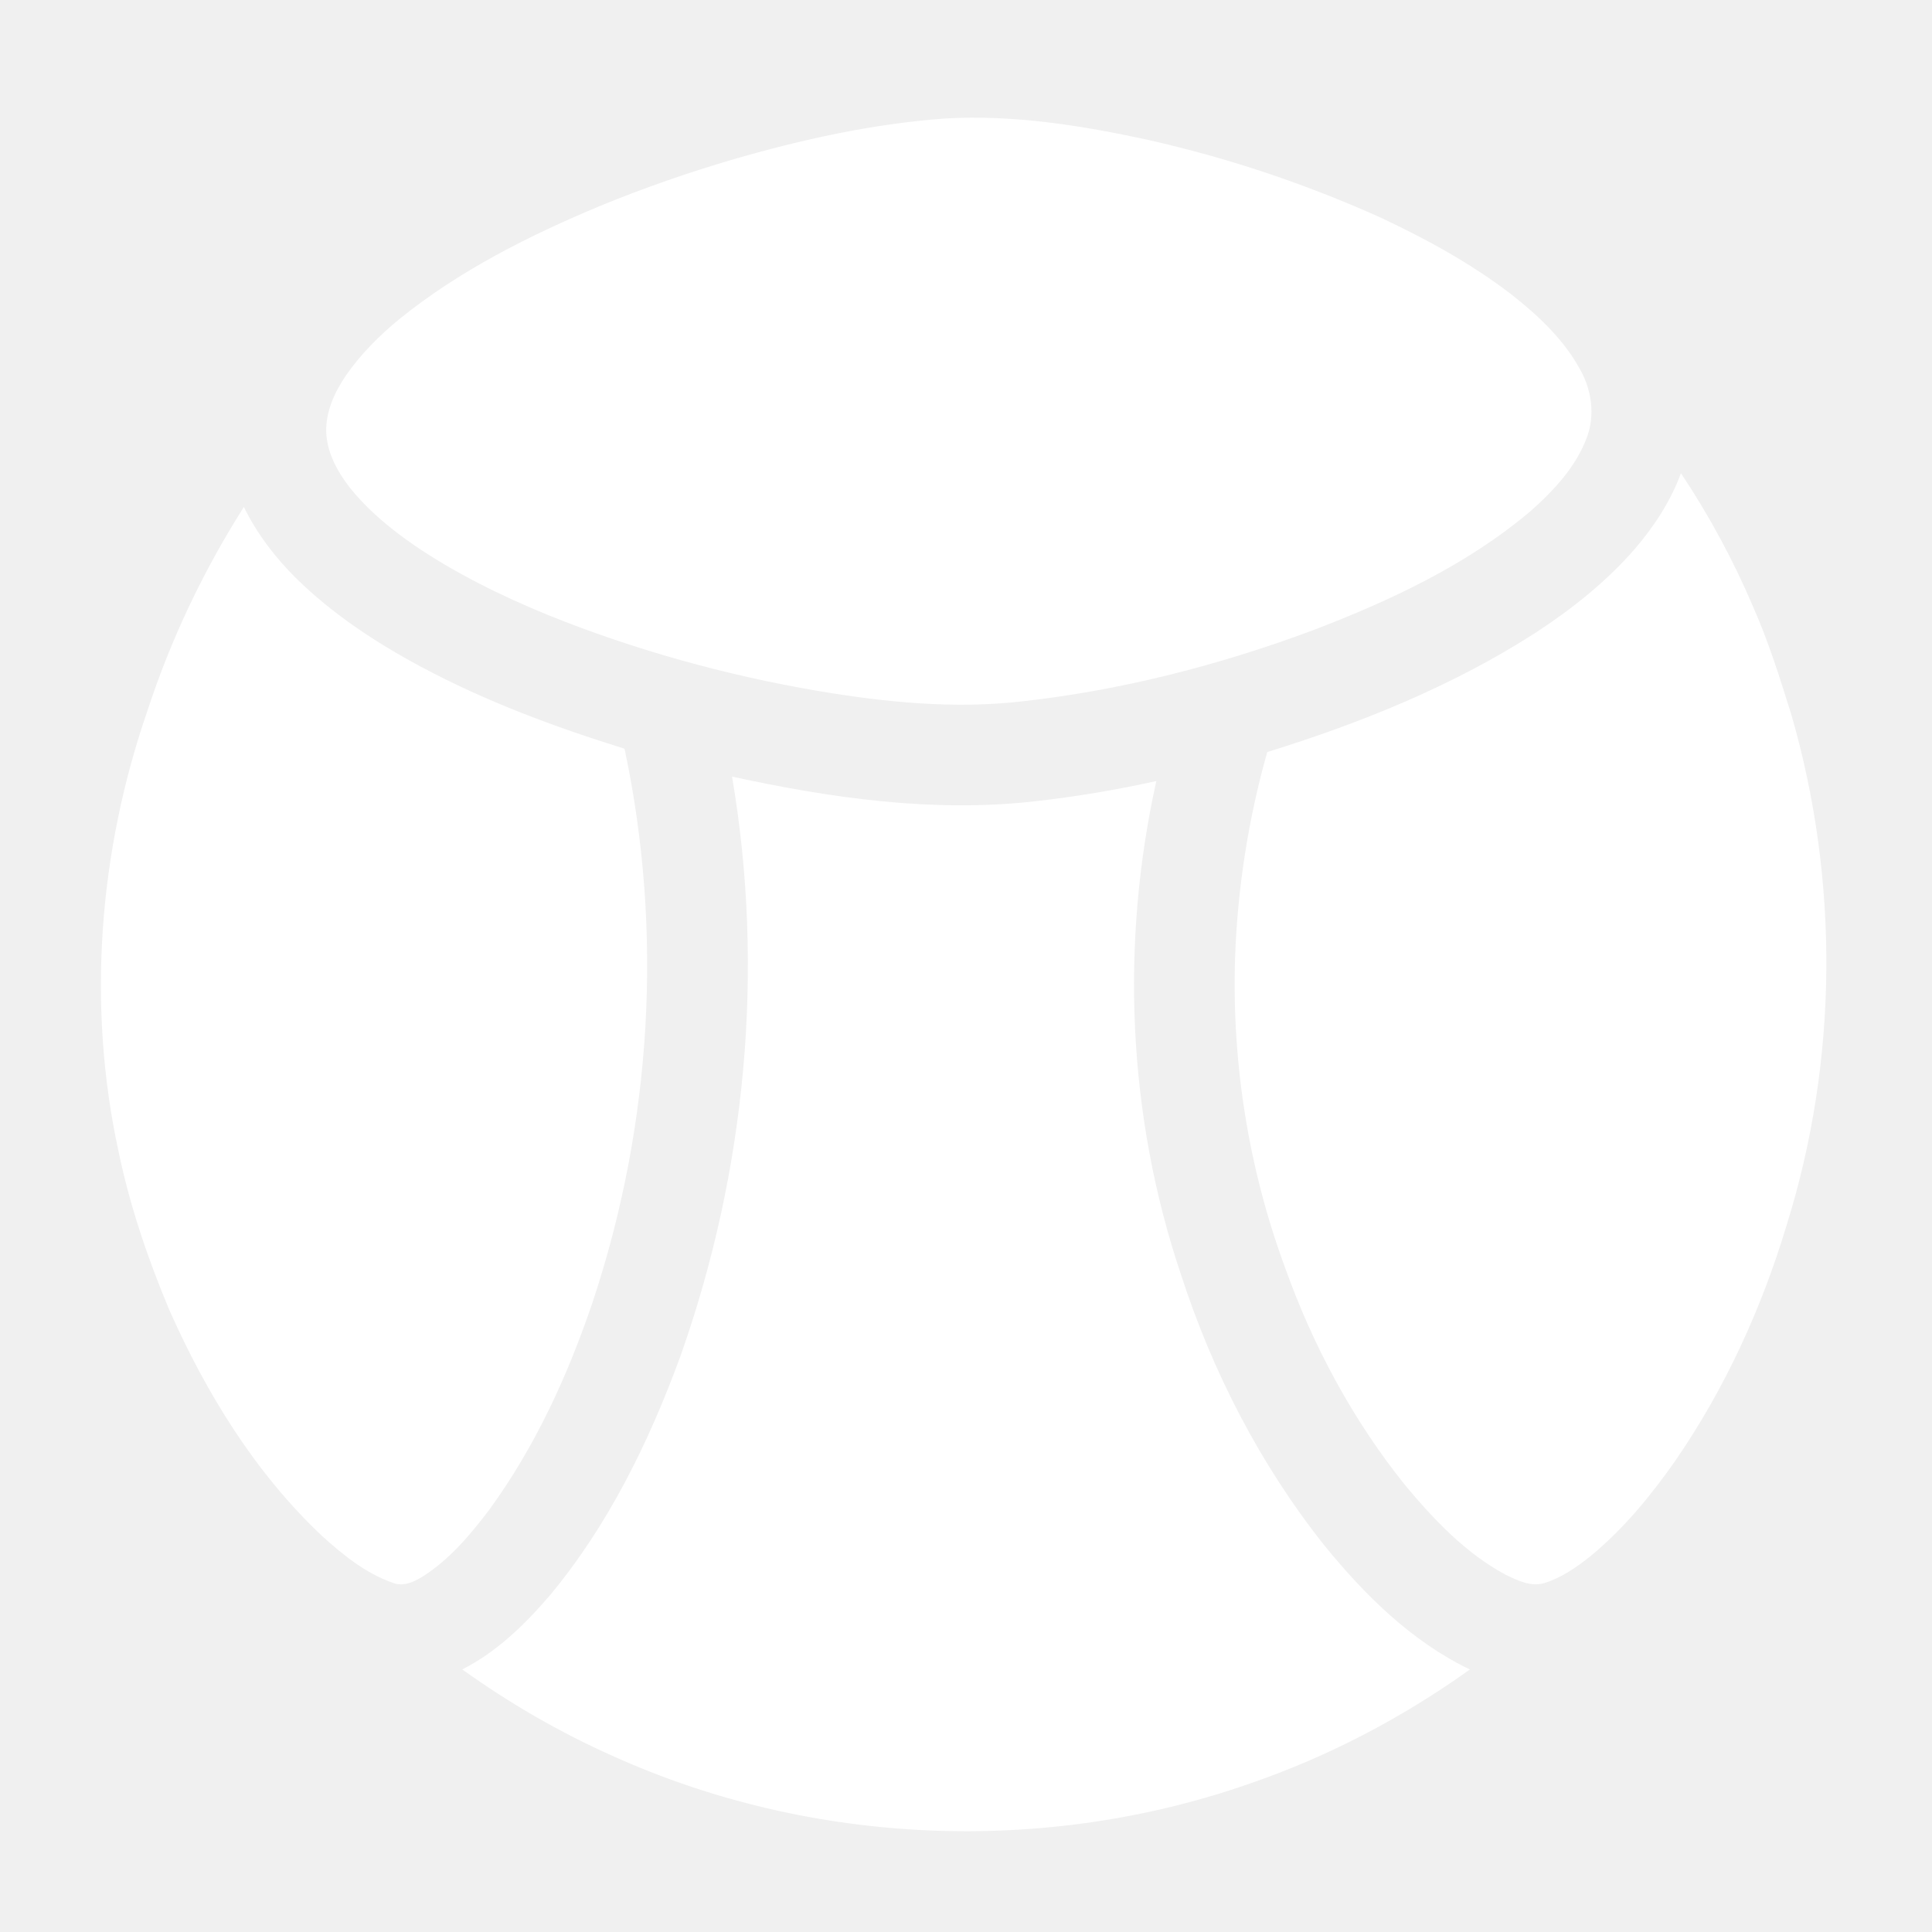
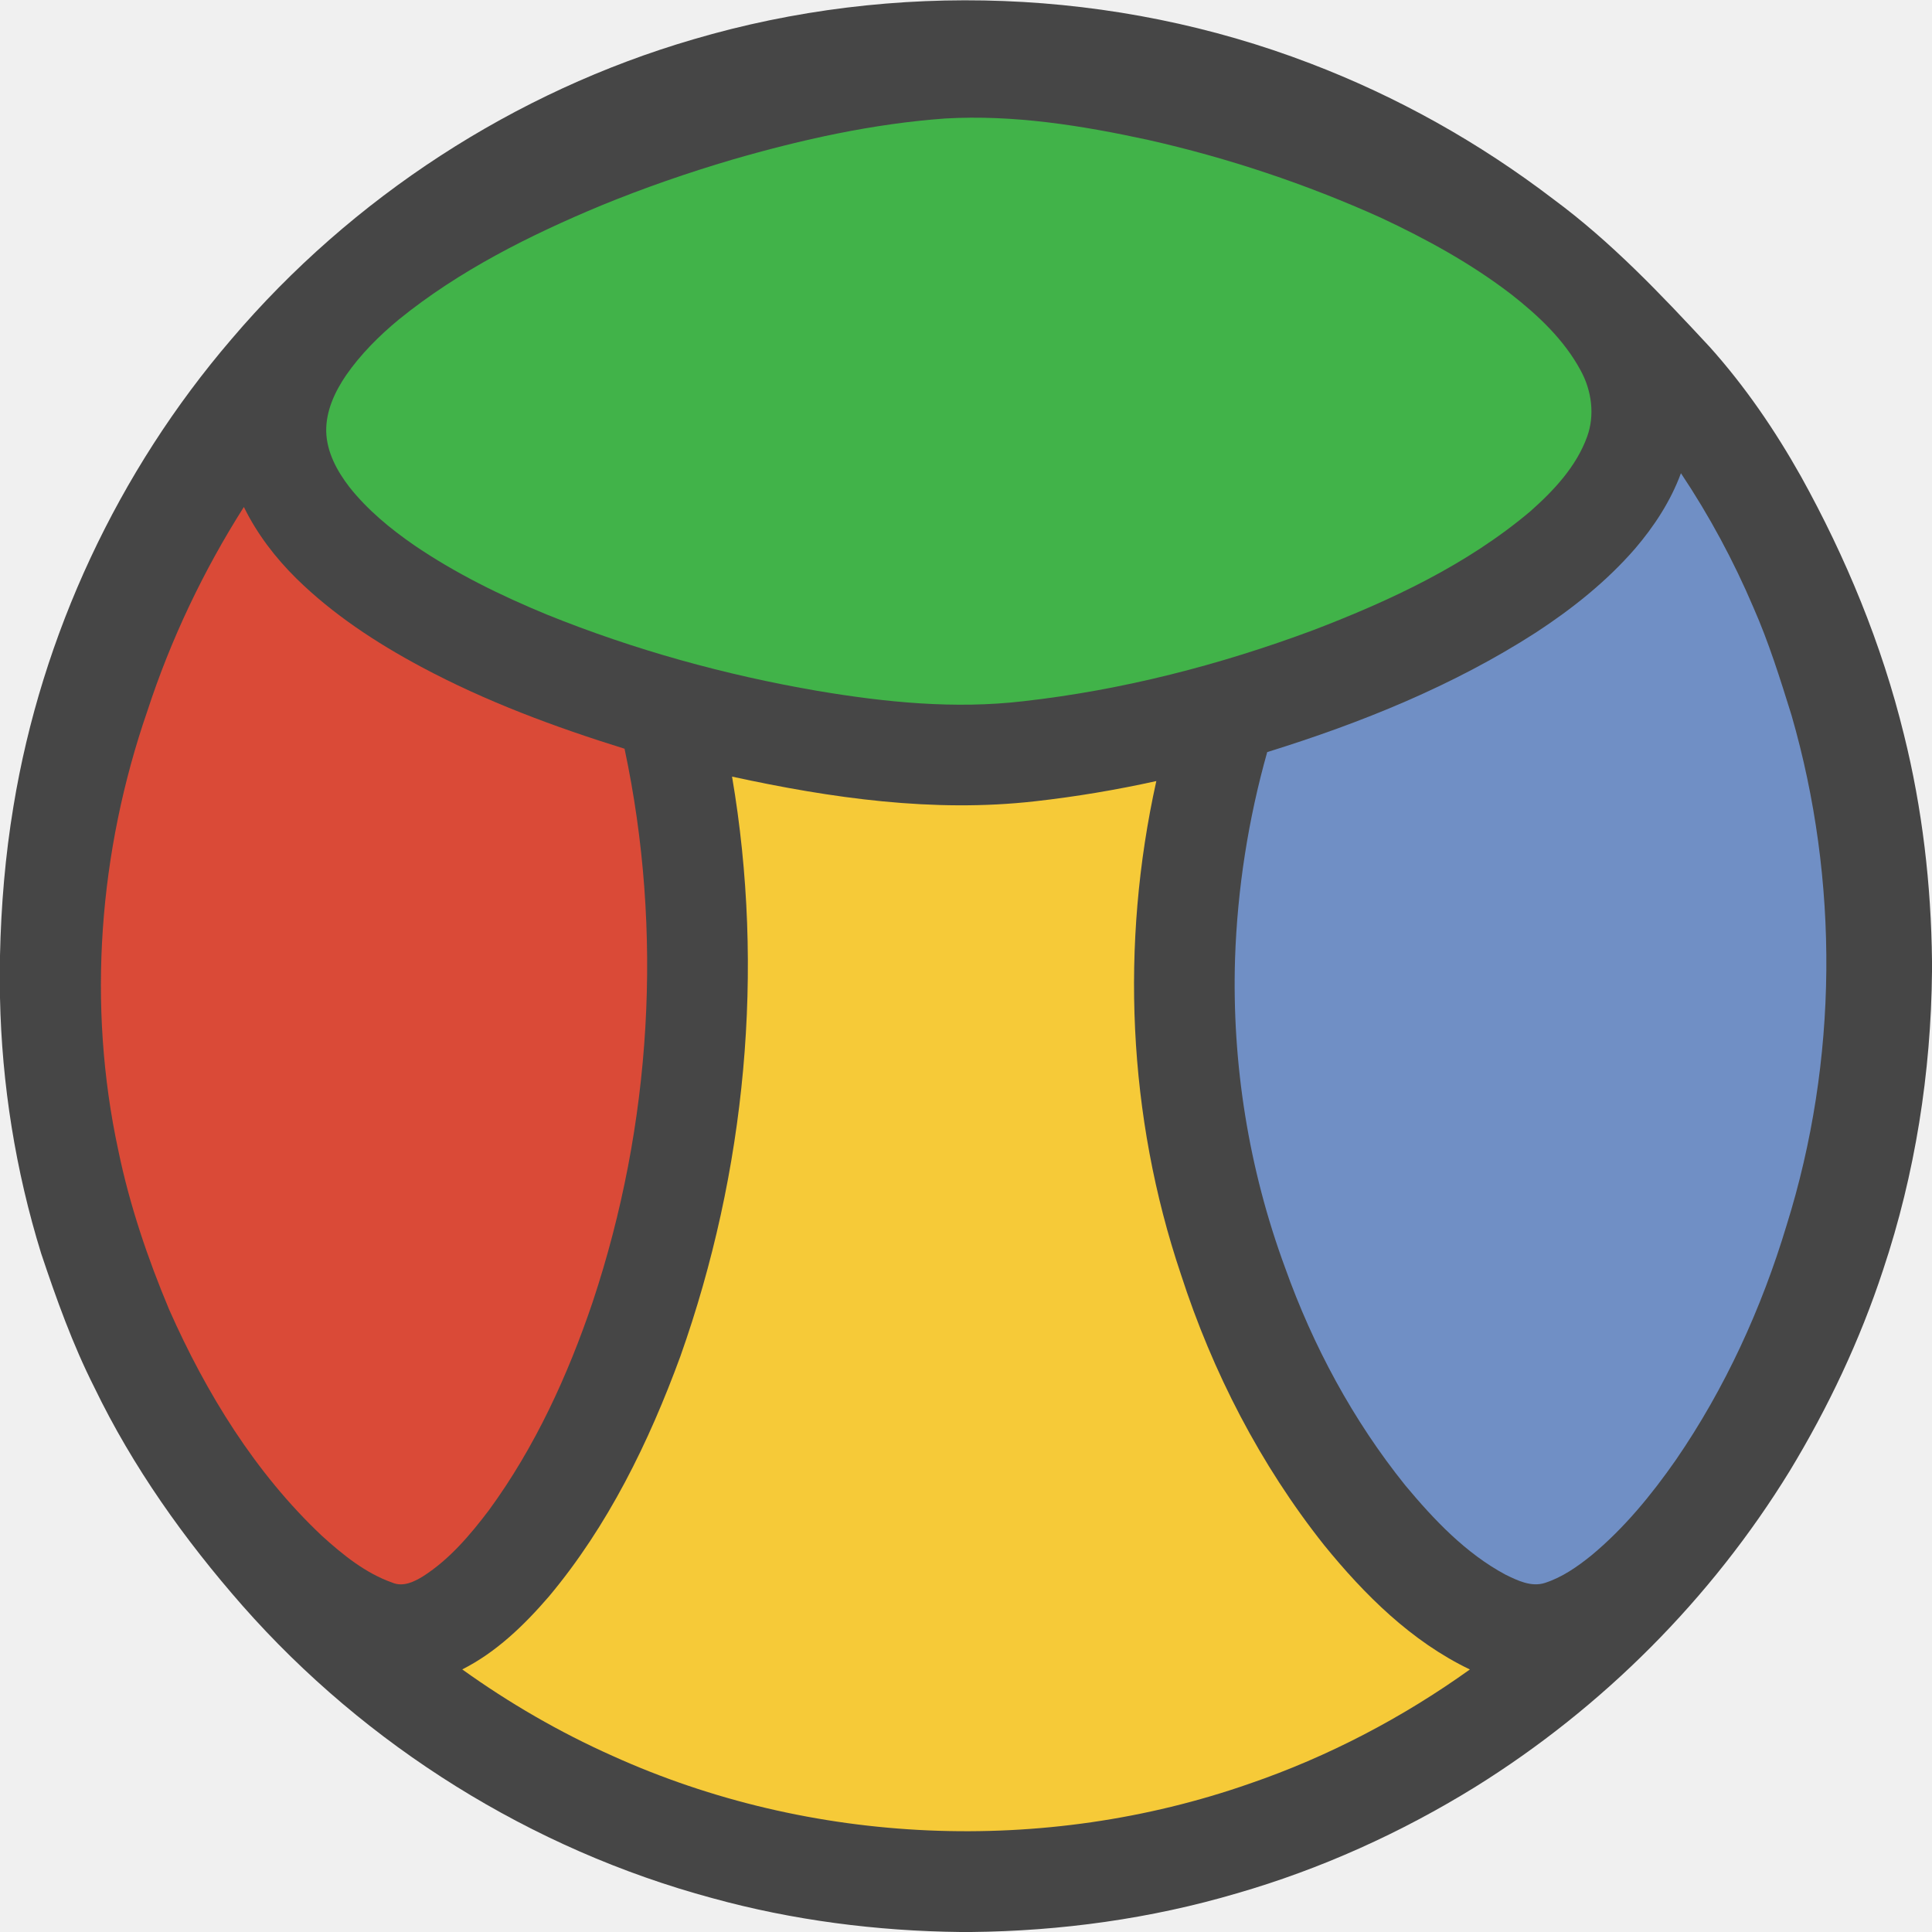
<svg xmlns="http://www.w3.org/2000/svg" width="806px" height="806px" viewbox="0 0 806 806" version="1.1">
  <path fill="transparent" d=" M 0.00 0.00 L 806.00 0.00 L 806.00 400.86 C 805.64 369.09 801.98 337.31 794.29 306.46 C 785.07 268.77 770.11 232.60 751.31 198.70 C 740.50 179.48 727.99 161.14 713.24 144.71 C 692.88 122.76 672.14 100.87 647.97 83.04 C 617.10 59.46 582.87 40.28 546.57 26.44 C 464.95 -4.85 373.05 -8.29 289.23 16.42 C 214.66 38.20 146.86 82.33 96.55 141.51 C 49.28 196.60 17.39 264.76 5.61 336.40 C 2.19 356.97 0.45 377.79 0.00 398.63 L 0.00 0.00 Z" />
-   <path fill="#fff" d=" M 394.33 49.43 C 422.83 47.79 451.26 52.34 479.02 58.38 C 512.36 65.89 544.93 76.79 576.08 90.83 C 595.10 99.74 613.66 109.90 630.36 122.71 C 641.72 131.59 652.56 141.77 659.45 154.60 C 664.01 162.93 665.41 173.14 662.13 182.16 C 657.59 194.71 648.16 204.70 638.34 213.39 C 611.82 235.74 579.99 250.59 547.83 262.90 C 508.87 277.42 468.27 287.89 426.92 292.54 C 398.27 295.91 369.34 292.99 341.03 288.22 C 302.50 281.61 264.61 271.11 228.36 256.48 C 208.97 248.49 190.00 239.21 172.65 227.36 C 162.72 220.48 153.27 212.69 145.75 203.18 C 140.60 196.50 136.31 188.62 136.09 180.01 C 135.93 171.46 139.69 163.42 144.41 156.50 C 150.52 147.72 158.16 140.09 166.39 133.29 C 191.59 112.86 220.89 98.20 250.71 85.76 C 268.65 78.41 286.99 72.05 305.59 66.57 C 334.55 58.18 364.20 51.61 394.33 49.43 Z" />
-   <path fill="#fff" d=" M 701.26 197.42 C 713.06 215.09 723.18 233.87 731.50 253.43 C 737.92 267.99 742.66 283.20 747.39 298.37 C 767.36 367.50 766.83 442.46 745.34 511.17 C 734.91 545.85 719.66 579.22 699.11 609.11 C 688.97 623.63 677.62 637.51 663.94 648.86 C 658.08 653.58 651.76 658.02 644.54 660.36 C 638.82 662.21 633.07 659.36 628.03 656.90 C 611.41 647.97 598.23 634.01 586.27 619.68 C 564.46 592.56 547.74 561.48 536.08 528.75 C 520.93 487.70 513.89 443.71 515.24 399.99 C 516.22 370.84 520.75 341.82 528.66 313.76 C 567.81 301.62 606.29 286.09 640.85 263.82 C 655.93 253.96 670.18 242.61 682.03 228.99 C 690.08 219.60 696.97 209.07 701.26 197.42 Z" />
-   <path fill="#fff" d=" M 61.49 296.58 C 71.25 266.68 84.88 238.05 101.74 211.50 C 107.19 222.66 114.84 232.66 123.67 241.37 C 138.92 256.34 156.95 268.16 175.72 278.21 C 202.66 292.64 231.42 303.30 260.55 312.36 C 276.80 388.65 271.86 469.16 247.27 543.12 C 236.89 573.84 223.19 603.76 203.99 630.01 C 196.16 640.34 187.58 650.50 176.57 657.56 C 172.78 659.91 168.17 662.14 163.71 660.27 C 152.47 656.31 143.02 648.63 134.30 640.73 C 106.44 614.47 86.04 581.23 70.61 546.43 C 61.61 524.99 54.10 502.85 49.38 480.05 C 36.25 419.31 41.22 355.18 61.49 296.58 Z" />
-   <path fill="#fff" d=" M 305.40 323.99 C 346.77 332.99 389.46 339.09 431.81 334.28 C 448.80 332.38 465.70 329.53 482.40 325.85 C 467.34 393.71 470.44 465.70 492.66 531.64 C 505.82 572.35 525.75 611.02 552.38 644.57 C 569.24 665.32 588.84 684.79 613.21 696.48 C 585.06 716.63 554.06 732.87 521.30 744.11 C 435.52 774.11 338.34 769.99 255.53 732.52 C 233.47 722.69 212.46 710.52 192.84 696.45 C 207.06 689.28 218.70 677.98 229.01 666.02 C 253.65 636.60 270.73 601.63 283.86 565.78 C 311.17 488.72 319.15 404.67 305.40 323.99 Z" />
+   <path fill="#464646" d=" M 289.23 16.42 C 373.05 -8.29 464.95 -4.85 546.57 26.44 C 582.87 40.28 617.10 59.46 647.97 83.04 C 672.14 100.87 692.88 122.76 713.24 144.71 C 727.99 161.14 740.50 179.48 751.31 198.70 C 770.11 232.60 785.07 268.77 794.29 306.46 C 801.98 337.31 805.64 369.09 806.00 400.86 L 806.00 405.28 C 805.60 447.49 798.98 489.70 785.60 529.77 C 775.96 559.14 762.65 587.25 746.64 613.67 C 713.91 666.99 668.55 712.45 615.44 745.49 C 584.48 764.63 550.99 779.78 516.00 789.87 C 480.05 800.48 442.60 805.62 405.15 806.00 L 400.71 806.00 C 365.76 805.61 330.79 801.15 297.07 791.85 C 221.72 771.53 152.77 728.44 101.20 669.91 C 76.93 642.28 55.40 612.02 39.38 578.84 C 30.31 560.90 23.53 541.95 17.17 522.92 C 6.49 488.39 0.73 452.36 0.00 416.23 L 0.00 398.63 C 0.45 377.79 2.19 356.97 5.61 336.40 C 17.39 264.76 49.28 196.60 96.55 141.51 C 146.86 82.33 214.66 38.20 289.23 16.42 Z" />
+   <path fill="#41b349" d=" M 394.33 49.43 C 422.83 47.79 451.26 52.34 479.02 58.38 C 512.36 65.89 544.93 76.79 576.08 90.83 C 595.10 99.74 613.66 109.90 630.36 122.71 C 641.72 131.59 652.56 141.77 659.45 154.60 C 664.01 162.93 665.41 173.14 662.13 182.16 C 657.59 194.71 648.16 204.70 638.34 213.39 C 611.82 235.74 579.99 250.59 547.83 262.90 C 508.87 277.42 468.27 287.89 426.92 292.54 C 398.27 295.91 369.34 292.99 341.03 288.22 C 302.50 281.61 264.61 271.11 228.36 256.48 C 208.97 248.49 190.00 239.21 172.65 227.36 C 162.72 220.48 153.27 212.69 145.75 203.18 C 140.60 196.50 136.31 188.62 136.09 180.01 C 135.93 171.46 139.69 163.42 144.41 156.50 C 150.52 147.72 158.16 140.09 166.39 133.29 C 191.59 112.86 220.89 98.20 250.71 85.76 C 268.65 78.41 286.99 72.05 305.59 66.57 C 334.55 58.18 364.20 51.61 394.33 49.43 Z" />
+   <path fill="#708fc5" d=" M 701.26 197.42 C 713.06 215.09 723.18 233.87 731.50 253.43 C 737.92 267.99 742.66 283.20 747.39 298.37 C 767.36 367.50 766.83 442.46 745.34 511.17 C 734.91 545.85 719.66 579.22 699.11 609.11 C 688.97 623.63 677.62 637.51 663.94 648.86 C 658.08 653.58 651.76 658.02 644.54 660.36 C 638.82 662.21 633.07 659.36 628.03 656.90 C 611.41 647.97 598.23 634.01 586.27 619.68 C 564.46 592.56 547.74 561.48 536.08 528.75 C 520.93 487.70 513.89 443.71 515.24 399.99 C 516.22 370.84 520.75 341.82 528.66 313.76 C 567.81 301.62 606.29 286.09 640.85 263.82 C 655.93 253.96 670.18 242.61 682.03 228.99 C 690.08 219.60 696.97 209.07 701.26 197.42 Z" />
+   <path fill="#da4a37" d=" M 61.49 296.58 C 71.25 266.68 84.88 238.05 101.74 211.50 C 107.19 222.66 114.84 232.66 123.67 241.37 C 138.92 256.34 156.95 268.16 175.72 278.21 C 202.66 292.64 231.42 303.30 260.55 312.36 C 276.80 388.65 271.86 469.16 247.27 543.12 C 236.89 573.84 223.19 603.76 203.99 630.01 C 196.16 640.34 187.58 650.50 176.57 657.56 C 172.78 659.91 168.17 662.14 163.71 660.27 C 152.47 656.31 143.02 648.63 134.30 640.73 C 106.44 614.47 86.04 581.23 70.61 546.43 C 61.61 524.99 54.10 502.85 49.38 480.05 C 36.25 419.31 41.22 355.18 61.49 296.58 Z" />
+   <path fill="#f6ca38" d=" M 305.40 323.99 C 346.77 332.99 389.46 339.09 431.81 334.28 C 448.80 332.38 465.70 329.53 482.40 325.85 C 467.34 393.71 470.44 465.70 492.66 531.64 C 505.82 572.35 525.75 611.02 552.38 644.57 C 569.24 665.32 588.84 684.79 613.21 696.48 C 585.06 716.63 554.06 732.87 521.30 744.11 C 435.52 774.11 338.34 769.99 255.53 732.52 C 233.47 722.69 212.46 710.52 192.84 696.45 C 207.06 689.28 218.70 677.98 229.01 666.02 C 253.65 636.60 270.73 601.63 283.86 565.78 C 311.17 488.72 319.15 404.67 305.40 323.99 Z" />
</svg>
